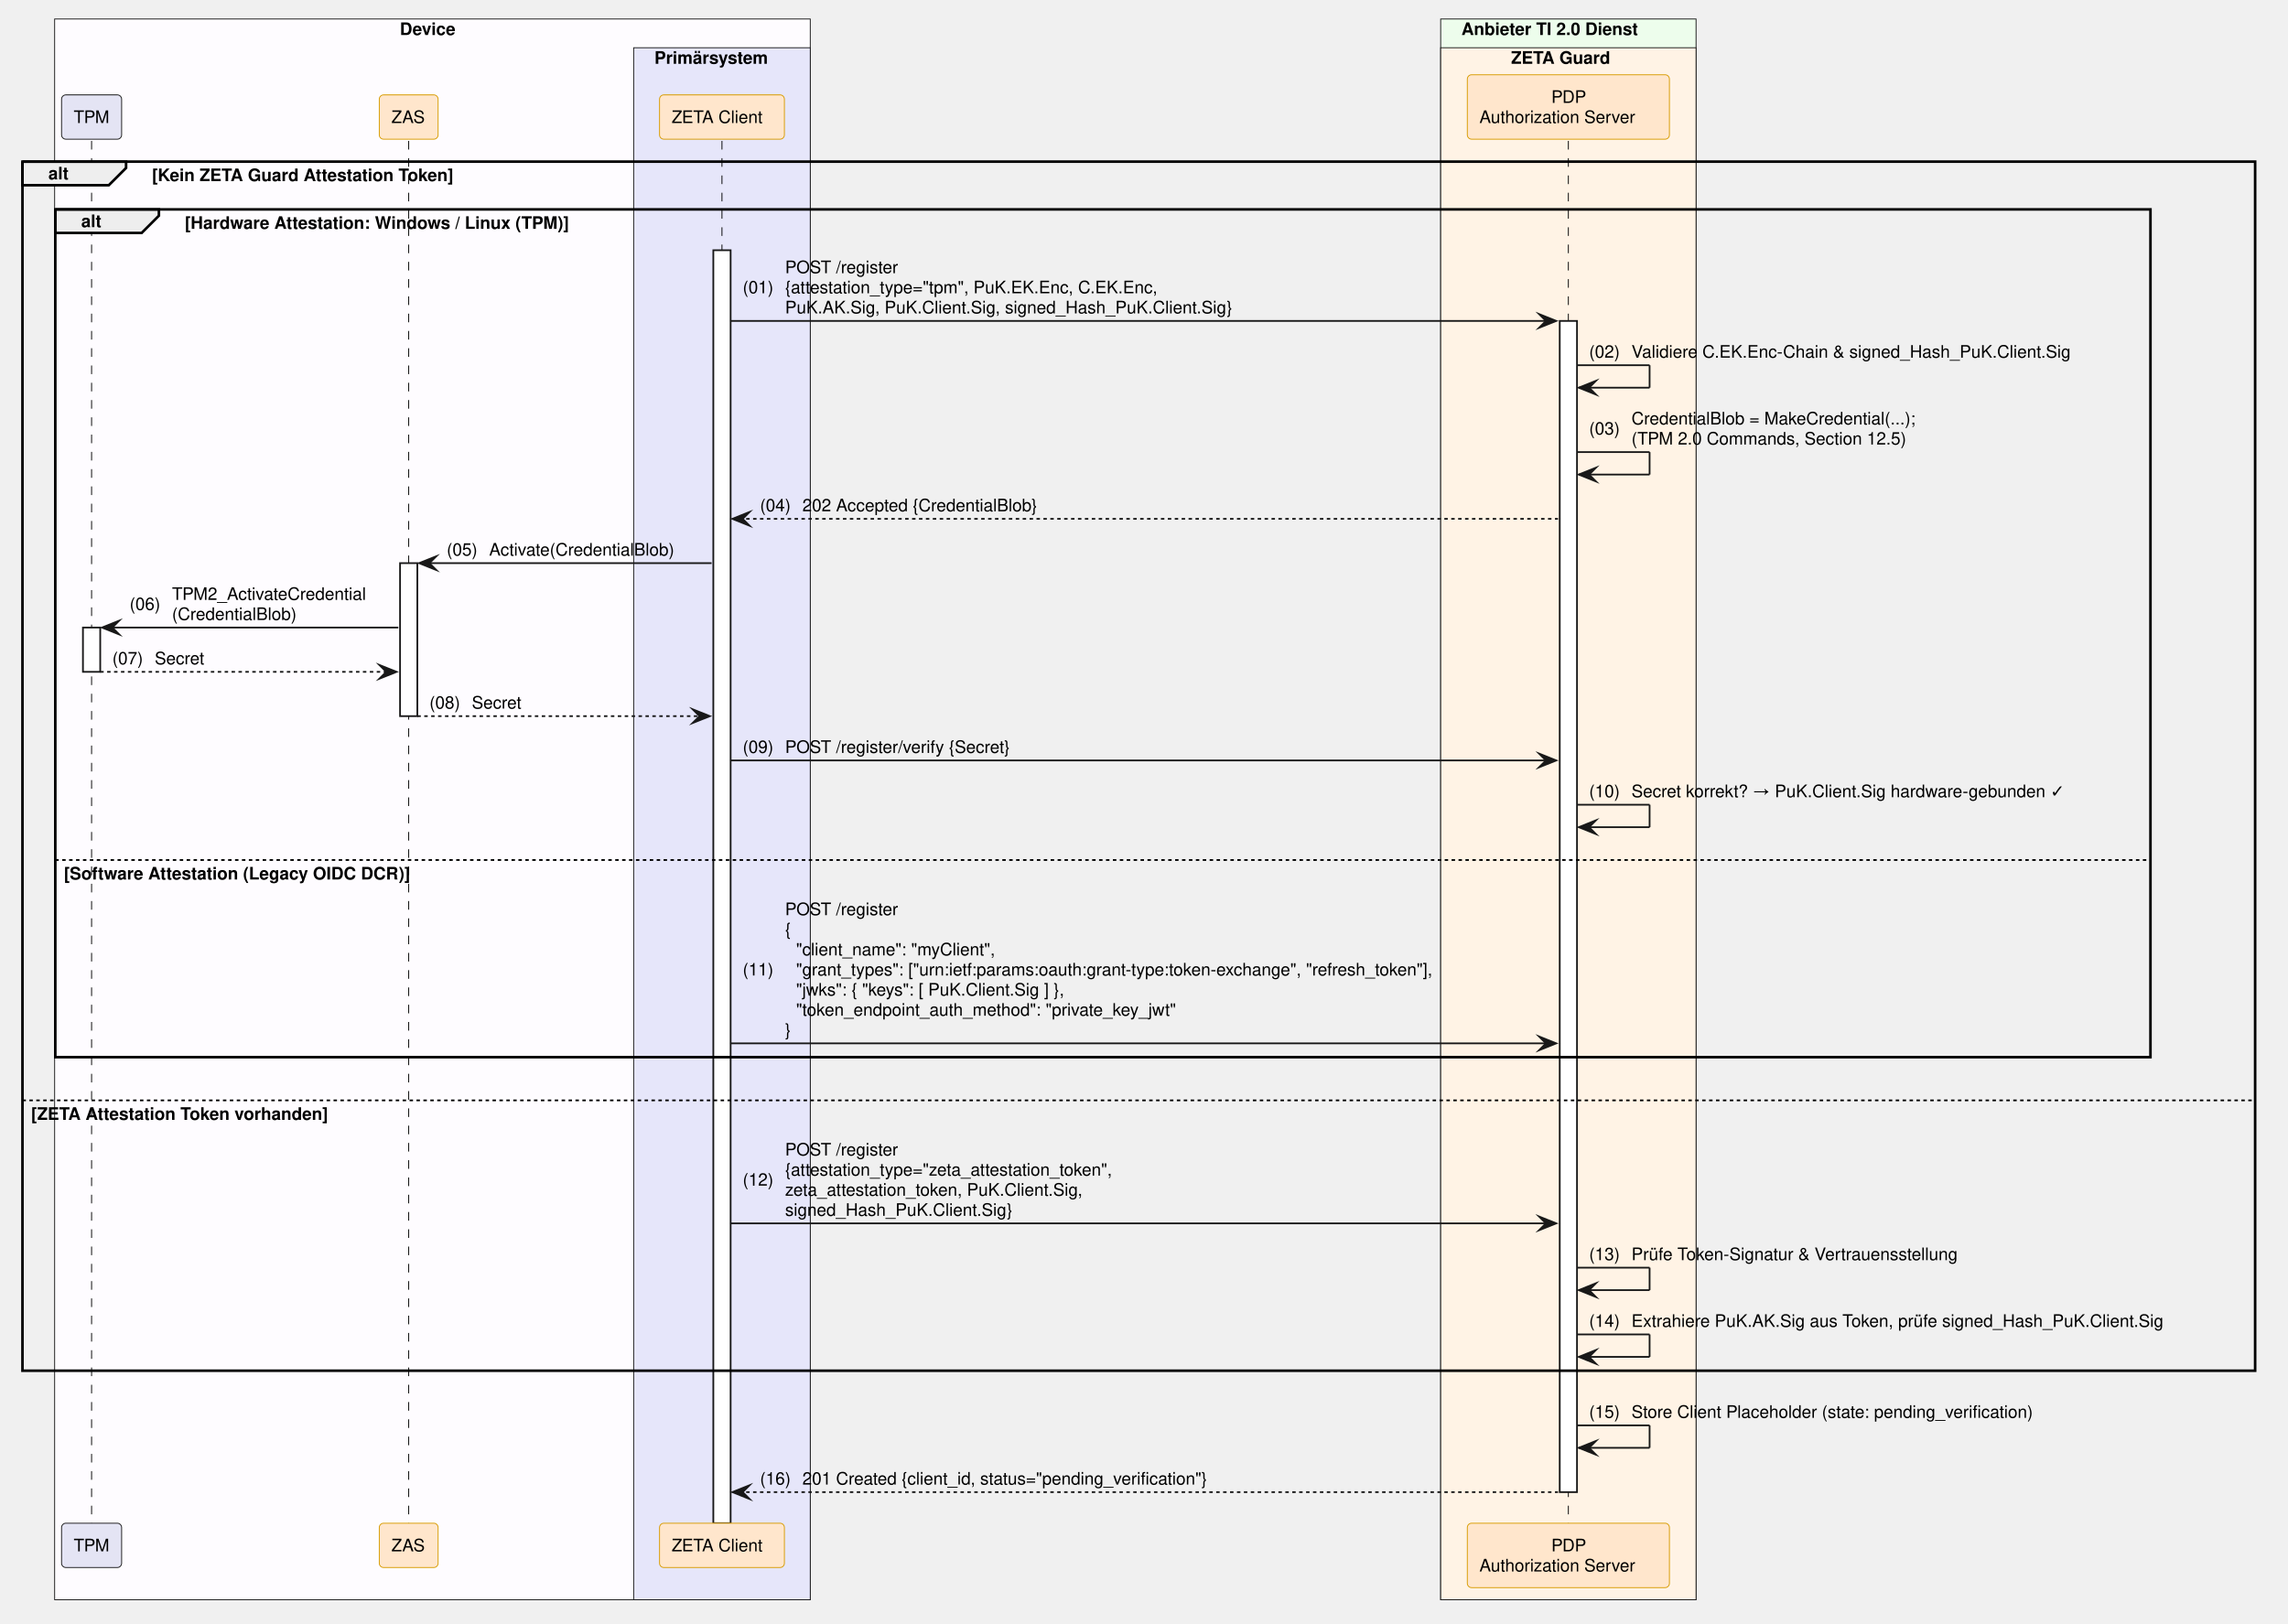
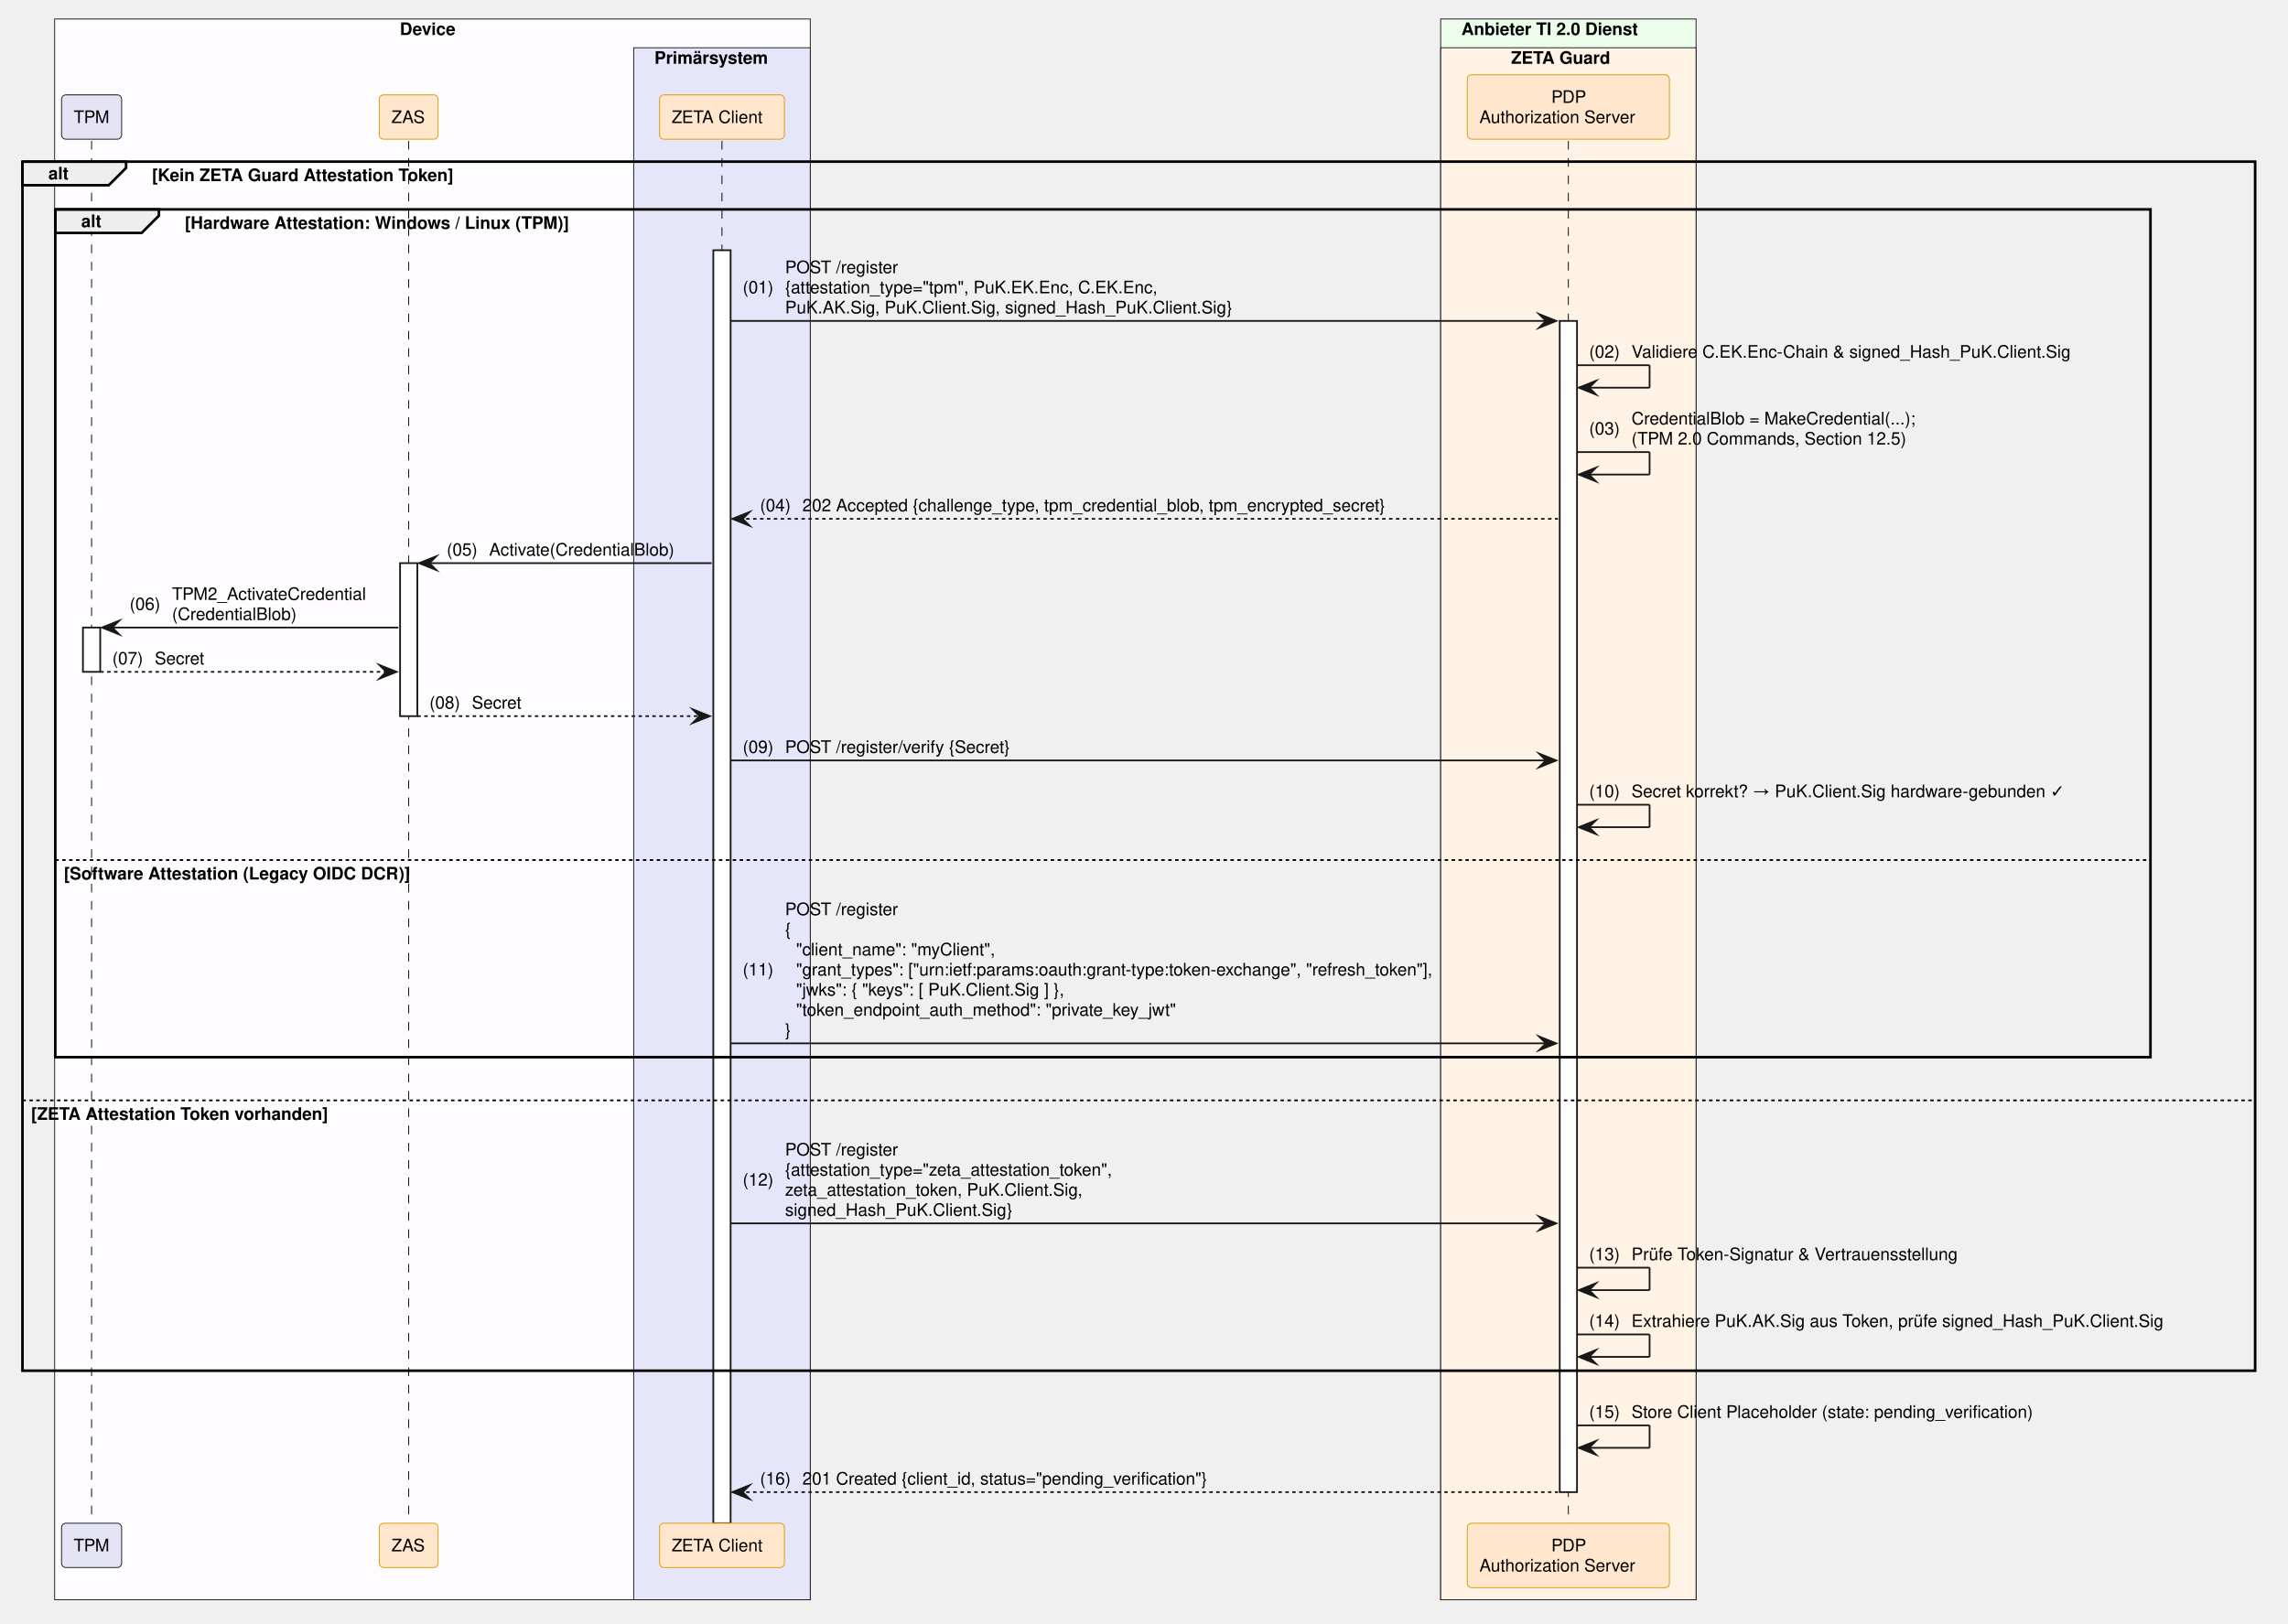
<svg xmlns="http://www.w3.org/2000/svg" contentStyleType="text/css" data-diagram-type="SEQUENCE" height="940px" preserveAspectRatio="none" style="width:1324px;height:940px;background:#FFFFFF;" version="1.1" viewBox="0 0 1324 940" width="1324px" zoomAndPan="magnify">
  <defs />
  <g>
    <rect fill="#FEFCFF" height="914.984" style="stroke:#181818;stroke-width:0.5;" width="437.264" x="31.617" y="11" />
    <text fill="#000000" font-family="Helvetica" font-size="10" font-weight="700" x="231.379" y="20.282">Device</text>
    <rect fill="#E6E6FA" height="898.344" style="stroke:#181818;stroke-width:0.5;" width="102.193" x="366.688" y="27.641" />
    <text fill="#000000" font-family="Helvetica" font-size="10" font-weight="700" x="378.688" y="36.923">Primärsystem</text>
    <rect fill="#EDFDEC" height="914.984" style="stroke:#181818;stroke-width:0.5;" width="147.784" x="833.679" y="11" />
    <text fill="#000000" font-family="Helvetica" font-size="10" font-weight="700" x="845.679" y="20.282">Anbieter TI 2.0 Dienst</text>
    <rect fill="#FFF3E5" height="898.344" style="stroke:#181818;stroke-width:0.5;" width="147.784" x="833.679" y="27.641" />
    <text fill="#000000" font-family="Helvetica" font-size="10" font-weight="700" x="874.427" y="36.923">ZETA Guard</text>
    <g>
      <rect fill="#000000" fill-opacity="0" height="800.141" width="8" x="49.5" y="81.562" />
      <line style="stroke:#000000;stroke-width:0.5;stroke-dasharray:5,5;" x1="53" x2="53" y1="81.562" y2="881.703" />
    </g>
    <g>
      <rect fill="#FFFFFF" height="25.641" style="stroke:#181818;stroke-width:1;" width="10" x="48" y="363.25" />
    </g>
    <g>
      <rect fill="#000000" fill-opacity="0" height="800.141" width="8" x="233.003" y="81.562" />
      <line style="stroke:#000000;stroke-width:0.5;stroke-dasharray:5,5;" x1="236.503" x2="236.503" y1="81.562" y2="881.703" />
    </g>
    <g>
      <rect fill="#FFFFFF" height="88.562" style="stroke:#181818;stroke-width:1;" width="10" x="231.503" y="325.969" />
    </g>
    <g>
      <rect fill="#000000" fill-opacity="0" height="800.141" width="8" x="414.284" y="81.562" />
      <line style="stroke:#000000;stroke-width:0.5;stroke-dasharray:5,5;" x1="417.784" x2="417.784" y1="81.562" y2="881.703" />
    </g>
    <g>
      <rect fill="#FFFFFF" height="736.859" style="stroke:#181818;stroke-width:1;" width="10" x="412.784" y="144.844" />
    </g>
    <g>
      <rect fill="#000000" fill-opacity="0" height="800.141" width="8" x="904.071" y="81.562" />
      <line style="stroke:#000000;stroke-width:0.5;stroke-dasharray:5,5;" x1="907.571" x2="907.571" y1="81.562" y2="881.703" />
    </g>
    <g>
      <rect fill="#FFFFFF" height="677.938" style="stroke:#181818;stroke-width:1;" width="10" x="902.571" y="185.766" />
    </g>
    <rect fill="#E4E4F4" height="25.641" rx="2.5" ry="2.5" style="stroke:#181818;stroke-width:0.5;" width="34.767" x="35.617" y="54.922" />
    <text fill="#000000" font-family="Helvetica" font-size="10" x="42.617" y="71.204">TPM</text>
    <rect fill="#FFE6CC" height="25.641" rx="2.5" ry="2.5" style="stroke:#D79B00;stroke-width:0.5;" width="34.039" x="219.483" y="54.922" />
    <text fill="#000000" font-family="Helvetica" font-size="10" x="226.483" y="71.204">ZAS</text>
    <rect fill="#FFE6CC" height="25.641" rx="2.5" ry="2.5" style="stroke:#D79B00;stroke-width:0.5;" width="72.247" x="381.661" y="54.922" />
    <text fill="#000000" font-family="Helvetica" font-size="10" x="388.661" y="71.204">ZETA Client</text>
    <rect fill="#FFE6CC" height="37.281" rx="2.5" ry="2.5" style="stroke:#D79B00;stroke-width:0.5;" width="116.949" x="849.097" y="43.281" />
    <text fill="#000000" font-family="Helvetica" font-size="10" x="897.691" y="59.563">PDP</text>
    <text fill="#000000" font-family="Helvetica" font-size="10" x="856.097" y="71.204">Authorization Server</text>
    <rect fill="#E4E4F4" height="25.641" rx="2.5" ry="2.5" style="stroke:#181818;stroke-width:0.5;" width="34.767" x="35.617" y="881.703" />
    <text fill="#000000" font-family="Helvetica" font-size="10" x="42.617" y="897.985">TPM</text>
    <rect fill="#FFE6CC" height="25.641" rx="2.5" ry="2.5" style="stroke:#D79B00;stroke-width:0.5;" width="34.039" x="219.483" y="881.703" />
    <text fill="#000000" font-family="Helvetica" font-size="10" x="226.483" y="897.985">ZAS</text>
    <rect fill="#FFE6CC" height="25.641" rx="2.5" ry="2.5" style="stroke:#D79B00;stroke-width:0.5;" width="72.247" x="381.661" y="881.703" />
    <text fill="#000000" font-family="Helvetica" font-size="10" x="388.661" y="897.985">ZETA Client</text>
    <rect fill="#FFE6CC" height="37.281" rx="2.5" ry="2.5" style="stroke:#D79B00;stroke-width:0.5;" width="116.949" x="849.097" y="881.703" />
    <text fill="#000000" font-family="Helvetica" font-size="10" x="897.691" y="897.985">PDP</text>
    <text fill="#000000" font-family="Helvetica" font-size="10" x="856.097" y="909.626">Authorization Server</text>
    <path d="M13,93.562 L72.956,93.562 L72.956,97.203 L62.956,107.203 L13,107.203 L13,93.562" fill="#EEEEEE" style="stroke:#000000;stroke-width:1.5;" />
    <rect fill="none" height="699.859" style="stroke:#000000;stroke-width:1.5;" width="1291.984" x="13" y="93.562" />
    <text fill="#000000" font-family="Helvetica" font-size="10" font-weight="700" x="28" y="103.845">alt</text>
    <text fill="#000000" font-family="Helvetica" font-size="10" font-weight="700" x="87.956" y="104.845">[Kein ZETA Guard Attestation Token]</text>
    <line style="stroke:#000000;stroke-width:1;stroke-dasharray:2,2;" x1="13" x2="1304.984" y1="636.938" y2="636.938" />
    <text fill="#000000" font-family="Helvetica" font-size="10" font-weight="700" x="18" y="648.22">[ZETA Attestation Token vorhanden]</text>
    <path d="M32,121.203 L91.956,121.203 L91.956,124.844 L81.956,134.844 L32,134.844 L32,121.203" fill="#EEEEEE" style="stroke:#000000;stroke-width:1.5;" />
    <rect fill="none" height="490.734" style="stroke:#000000;stroke-width:1.5;" width="1212.408" x="32" y="121.203" />
    <text fill="#000000" font-family="Helvetica" font-size="10" font-weight="700" x="47" y="131.485">alt</text>
    <text fill="#000000" font-family="Helvetica" font-size="10" font-weight="700" x="106.956" y="132.485">[Hardware Attestation: Windows / Linux (TPM)]</text>
    <line style="stroke:#000000;stroke-width:1;stroke-dasharray:2,2;" x1="32" x2="1244.408" y1="497.812" y2="497.812" />
    <text fill="#000000" font-family="Helvetica" font-size="10" font-weight="700" x="37" y="509.095">[Software Attestation (Legacy OIDC DCR)]</text>
    <polygon fill="#181818" points="890.571,181.766,900.571,185.766,890.571,189.766,894.571,185.766" style="stroke:#181818;stroke-width:1;stroke-linejoin:miter;stroke-miterlimit:10;" />
    <line style="stroke:#181818;stroke-width:1;" x1="422.784" x2="896.571" y1="185.766" y2="185.766" />
    <text fill="#000000" font-family="Helvetica" font-size="10" x="429.784" y="169.767">(01)</text>
    <text fill="#000000" font-family="Helvetica" font-size="10" x="454.312" y="158.126">POST /register</text>
    <text fill="#000000" font-family="Helvetica" font-size="10" x="454.312" y="169.767">{attestation_type="tpm", PuK.EK.Enc, C.EK.Enc,</text>
    <text fill="#000000" font-family="Helvetica" font-size="10" x="454.312" y="181.407">PuK.AK.Sig, PuK.Client.Sig, signed_Hash_PuK.Client.Sig}</text>
    <line style="stroke:#181818;stroke-width:1;" x1="912.571" x2="954.571" y1="211.406" y2="211.406" />
    <line style="stroke:#181818;stroke-width:1;" x1="954.571" x2="954.571" y1="211.406" y2="224.406" />
    <line style="stroke:#181818;stroke-width:1;" x1="913.571" x2="954.571" y1="224.406" y2="224.406" />
    <polygon fill="#181818" points="923.571,220.406,913.571,224.406,923.571,228.406,919.571,224.406" style="stroke:#181818;stroke-width:1;stroke-linejoin:miter;stroke-miterlimit:10;" />
    <text fill="#000000" font-family="Helvetica" font-size="10" x="919.571" y="207.048">(02)</text>
    <text fill="#000000" font-family="Helvetica" font-size="10" x="944.099" y="207.048">Validiere C.EK.Enc-Chain &amp; signed_Hash_PuK.Client.Sig</text>
    <line style="stroke:#181818;stroke-width:1;" x1="912.571" x2="954.571" y1="261.688" y2="261.688" />
    <line style="stroke:#181818;stroke-width:1;" x1="954.571" x2="954.571" y1="261.688" y2="274.688" />
    <line style="stroke:#181818;stroke-width:1;" x1="913.571" x2="954.571" y1="274.688" y2="274.688" />
    <polygon fill="#181818" points="923.571,270.688,913.571,274.688,923.571,278.688,919.571,274.688" style="stroke:#181818;stroke-width:1;stroke-linejoin:miter;stroke-miterlimit:10;" />
    <text fill="#000000" font-family="Helvetica" font-size="10" x="919.571" y="251.509">(03)</text>
    <text fill="#000000" font-family="Helvetica" font-size="10" x="944.099" y="245.689">CredentialBlob = MakeCredential(...);</text>
    <text fill="#000000" font-family="Helvetica" font-size="10" x="944.099" y="257.329">(TPM 2.0 Commands, Section 12.5)</text>
    <polygon fill="#181818" points="433.784,296.328,423.784,300.328,433.784,304.328,429.784,300.328" style="stroke:#181818;stroke-width:1;stroke-linejoin:miter;stroke-miterlimit:10;" />
    <line style="stroke:#181818;stroke-width:1;stroke-dasharray:2,2;" x1="427.784" x2="901.571" y1="300.328" y2="300.328" />
    <text fill="#000000" font-family="Helvetica" font-size="10" x="439.784" y="295.97">(04)</text>
-     <text fill="#000000" font-family="Helvetica" font-size="10" x="464.312" y="295.97">202 Accepted {CredentialBlob}</text>
+     <text fill="#000000" font-family="Helvetica" font-size="10" x="464.312" y="295.97">202 Accepted {challenge_type, tpm_credential_blob, tpm_encrypted_secret}</text>
    <polygon fill="#181818" points="252.503,321.969,242.503,325.969,252.503,329.969,248.503,325.969" style="stroke:#181818;stroke-width:1;stroke-linejoin:miter;stroke-miterlimit:10;" />
    <line style="stroke:#181818;stroke-width:1;" x1="246.503" x2="411.784" y1="325.969" y2="325.969" />
    <text fill="#000000" font-family="Helvetica" font-size="10" x="258.503" y="321.61">(05)</text>
    <text fill="#000000" font-family="Helvetica" font-size="10" x="283.03" y="321.61">Activate(CredentialBlob)</text>
    <polygon fill="#181818" points="69,359.25,59,363.25,69,367.25,65,363.25" style="stroke:#181818;stroke-width:1;stroke-linejoin:miter;stroke-miterlimit:10;" />
    <line style="stroke:#181818;stroke-width:1;" x1="63" x2="230.503" y1="363.25" y2="363.25" />
    <text fill="#000000" font-family="Helvetica" font-size="10" x="75" y="353.071">(06)</text>
    <text fill="#000000" font-family="Helvetica" font-size="10" x="99.527" y="347.251">TPM2_ActivateCredential</text>
    <text fill="#000000" font-family="Helvetica" font-size="10" x="99.527" y="358.892">(CredentialBlob)</text>
    <polygon fill="#181818" points="219.503,384.891,229.503,388.891,219.503,392.891,223.503,388.891" style="stroke:#181818;stroke-width:1;stroke-linejoin:miter;stroke-miterlimit:10;" />
    <line style="stroke:#181818;stroke-width:1;stroke-dasharray:2,2;" x1="58" x2="225.503" y1="388.891" y2="388.891" />
    <text fill="#000000" font-family="Helvetica" font-size="10" x="65" y="384.532">(07)</text>
    <text fill="#000000" font-family="Helvetica" font-size="10" x="89.527" y="384.532">Secret</text>
    <polygon fill="#181818" points="400.784,410.531,410.784,414.531,400.784,418.531,404.784,414.531" style="stroke:#181818;stroke-width:1;stroke-linejoin:miter;stroke-miterlimit:10;" />
    <line style="stroke:#181818;stroke-width:1;stroke-dasharray:2,2;" x1="241.503" x2="406.784" y1="414.531" y2="414.531" />
    <text fill="#000000" font-family="Helvetica" font-size="10" x="248.503" y="410.173">(08)</text>
    <text fill="#000000" font-family="Helvetica" font-size="10" x="273.03" y="410.173">Secret</text>
    <polygon fill="#181818" points="890.571,436.172,900.571,440.172,890.571,444.172,894.571,440.172" style="stroke:#181818;stroke-width:1;stroke-linejoin:miter;stroke-miterlimit:10;" />
    <line style="stroke:#181818;stroke-width:1;" x1="422.784" x2="896.571" y1="440.172" y2="440.172" />
    <text fill="#000000" font-family="Helvetica" font-size="10" x="429.784" y="435.813">(09)</text>
    <text fill="#000000" font-family="Helvetica" font-size="10" x="454.312" y="435.813">POST /register/verify {Secret}</text>
    <line style="stroke:#181818;stroke-width:1;" x1="912.571" x2="954.571" y1="465.812" y2="465.812" />
    <line style="stroke:#181818;stroke-width:1;" x1="954.571" x2="954.571" y1="465.812" y2="478.812" />
    <line style="stroke:#181818;stroke-width:1;" x1="913.571" x2="954.571" y1="478.812" y2="478.812" />
    <polygon fill="#181818" points="923.571,474.812,913.571,478.812,923.571,482.812,919.571,478.812" style="stroke:#181818;stroke-width:1;stroke-linejoin:miter;stroke-miterlimit:10;" />
    <text fill="#000000" font-family="Helvetica" font-size="10" x="919.571" y="461.454">(10)</text>
    <text fill="#000000" font-family="Helvetica" font-size="10" x="944.099" y="461.454">Secret korrekt? → PuK.Client.Sig hardware-gebunden ✓</text>
    <polygon fill="#181818" points="890.571,599.938,900.571,603.938,890.571,607.938,894.571,603.938" style="stroke:#181818;stroke-width:1;stroke-linejoin:miter;stroke-miterlimit:10;" />
    <line style="stroke:#181818;stroke-width:1;" x1="422.784" x2="896.571" y1="603.938" y2="603.938" />
    <text fill="#000000" font-family="Helvetica" font-size="10" x="429.784" y="564.657">(11)</text>
    <text fill="#000000" font-family="Helvetica" font-size="10" x="454.312" y="529.735">POST /register</text>
    <text fill="#000000" font-family="Helvetica" font-size="10" x="454.312" y="541.376">{</text>
    <text fill="#000000" font-family="Helvetica" font-size="10" x="460.669" y="553.017">"client_name": "myClient",</text>
    <text fill="#000000" font-family="Helvetica" font-size="10" x="460.669" y="564.657">"grant_types": ["urn:ietf:params:oauth:grant-type:token-exchange", "refresh_token"],</text>
    <text fill="#000000" font-family="Helvetica" font-size="10" x="460.669" y="576.298">"jwks": { "keys": [ PuK.Client.Sig ] },</text>
    <text fill="#000000" font-family="Helvetica" font-size="10" x="460.669" y="587.938">"token_endpoint_auth_method": "private_key_jwt"</text>
    <text fill="#000000" font-family="Helvetica" font-size="10" x="454.312" y="599.579">}</text>
    <polygon fill="#181818" points="890.571,704.141,900.571,708.141,890.571,712.141,894.571,708.141" style="stroke:#181818;stroke-width:1;stroke-linejoin:miter;stroke-miterlimit:10;" />
    <line style="stroke:#181818;stroke-width:1;" x1="422.784" x2="896.571" y1="708.141" y2="708.141" />
    <text fill="#000000" font-family="Helvetica" font-size="10" x="429.784" y="686.321">(12)</text>
    <text fill="#000000" font-family="Helvetica" font-size="10" x="454.312" y="668.86">POST /register</text>
    <text fill="#000000" font-family="Helvetica" font-size="10" x="454.312" y="680.501">{attestation_type="zeta_attestation_token",</text>
    <text fill="#000000" font-family="Helvetica" font-size="10" x="454.312" y="692.142">zeta_attestation_token, PuK.Client.Sig,</text>
    <text fill="#000000" font-family="Helvetica" font-size="10" x="454.312" y="703.782">signed_Hash_PuK.Client.Sig}</text>
    <line style="stroke:#181818;stroke-width:1;" x1="912.571" x2="954.571" y1="733.781" y2="733.781" />
    <line style="stroke:#181818;stroke-width:1;" x1="954.571" x2="954.571" y1="733.781" y2="746.781" />
    <line style="stroke:#181818;stroke-width:1;" x1="913.571" x2="954.571" y1="746.781" y2="746.781" />
    <polygon fill="#181818" points="923.571,742.781,913.571,746.781,923.571,750.781,919.571,746.781" style="stroke:#181818;stroke-width:1;stroke-linejoin:miter;stroke-miterlimit:10;" />
    <text fill="#000000" font-family="Helvetica" font-size="10" x="919.571" y="729.423">(13)</text>
    <text fill="#000000" font-family="Helvetica" font-size="10" x="944.099" y="729.423">Prüfe Token-Signatur &amp; Vertrauensstellung</text>
    <line style="stroke:#181818;stroke-width:1;" x1="912.571" x2="954.571" y1="772.422" y2="772.422" />
    <line style="stroke:#181818;stroke-width:1;" x1="954.571" x2="954.571" y1="772.422" y2="785.422" />
    <line style="stroke:#181818;stroke-width:1;" x1="913.571" x2="954.571" y1="785.422" y2="785.422" />
    <polygon fill="#181818" points="923.571,781.422,913.571,785.422,923.571,789.422,919.571,785.422" style="stroke:#181818;stroke-width:1;stroke-linejoin:miter;stroke-miterlimit:10;" />
    <text fill="#000000" font-family="Helvetica" font-size="10" x="919.571" y="768.063">(14)</text>
    <text fill="#000000" font-family="Helvetica" font-size="10" x="944.099" y="768.063">Extrahiere PuK.AK.Sig aus Token, prüfe signed_Hash_PuK.Client.Sig</text>
    <line style="stroke:#181818;stroke-width:1;" x1="912.571" x2="954.571" y1="825.062" y2="825.062" />
    <line style="stroke:#181818;stroke-width:1;" x1="954.571" x2="954.571" y1="825.062" y2="838.062" />
    <line style="stroke:#181818;stroke-width:1;" x1="913.571" x2="954.571" y1="838.062" y2="838.062" />
    <polygon fill="#181818" points="923.571,834.062,913.571,838.062,923.571,842.062,919.571,838.062" style="stroke:#181818;stroke-width:1;stroke-linejoin:miter;stroke-miterlimit:10;" />
    <text fill="#000000" font-family="Helvetica" font-size="10" x="919.571" y="820.704">(15)</text>
    <text fill="#000000" font-family="Helvetica" font-size="10" x="944.099" y="820.704">Store Client Placeholder (state: pending_verification)</text>
    <polygon fill="#181818" points="433.784,859.703,423.784,863.703,433.784,867.703,429.784,863.703" style="stroke:#181818;stroke-width:1;stroke-linejoin:miter;stroke-miterlimit:10;" />
    <line style="stroke:#181818;stroke-width:1;stroke-dasharray:2,2;" x1="427.784" x2="901.571" y1="863.703" y2="863.703" />
    <text fill="#000000" font-family="Helvetica" font-size="10" x="439.784" y="859.345">(16)</text>
    <text fill="#000000" font-family="Helvetica" font-size="10" x="464.312" y="859.345">201 Created {client_id, status="pending_verification"}</text>
  </g>
</svg>
